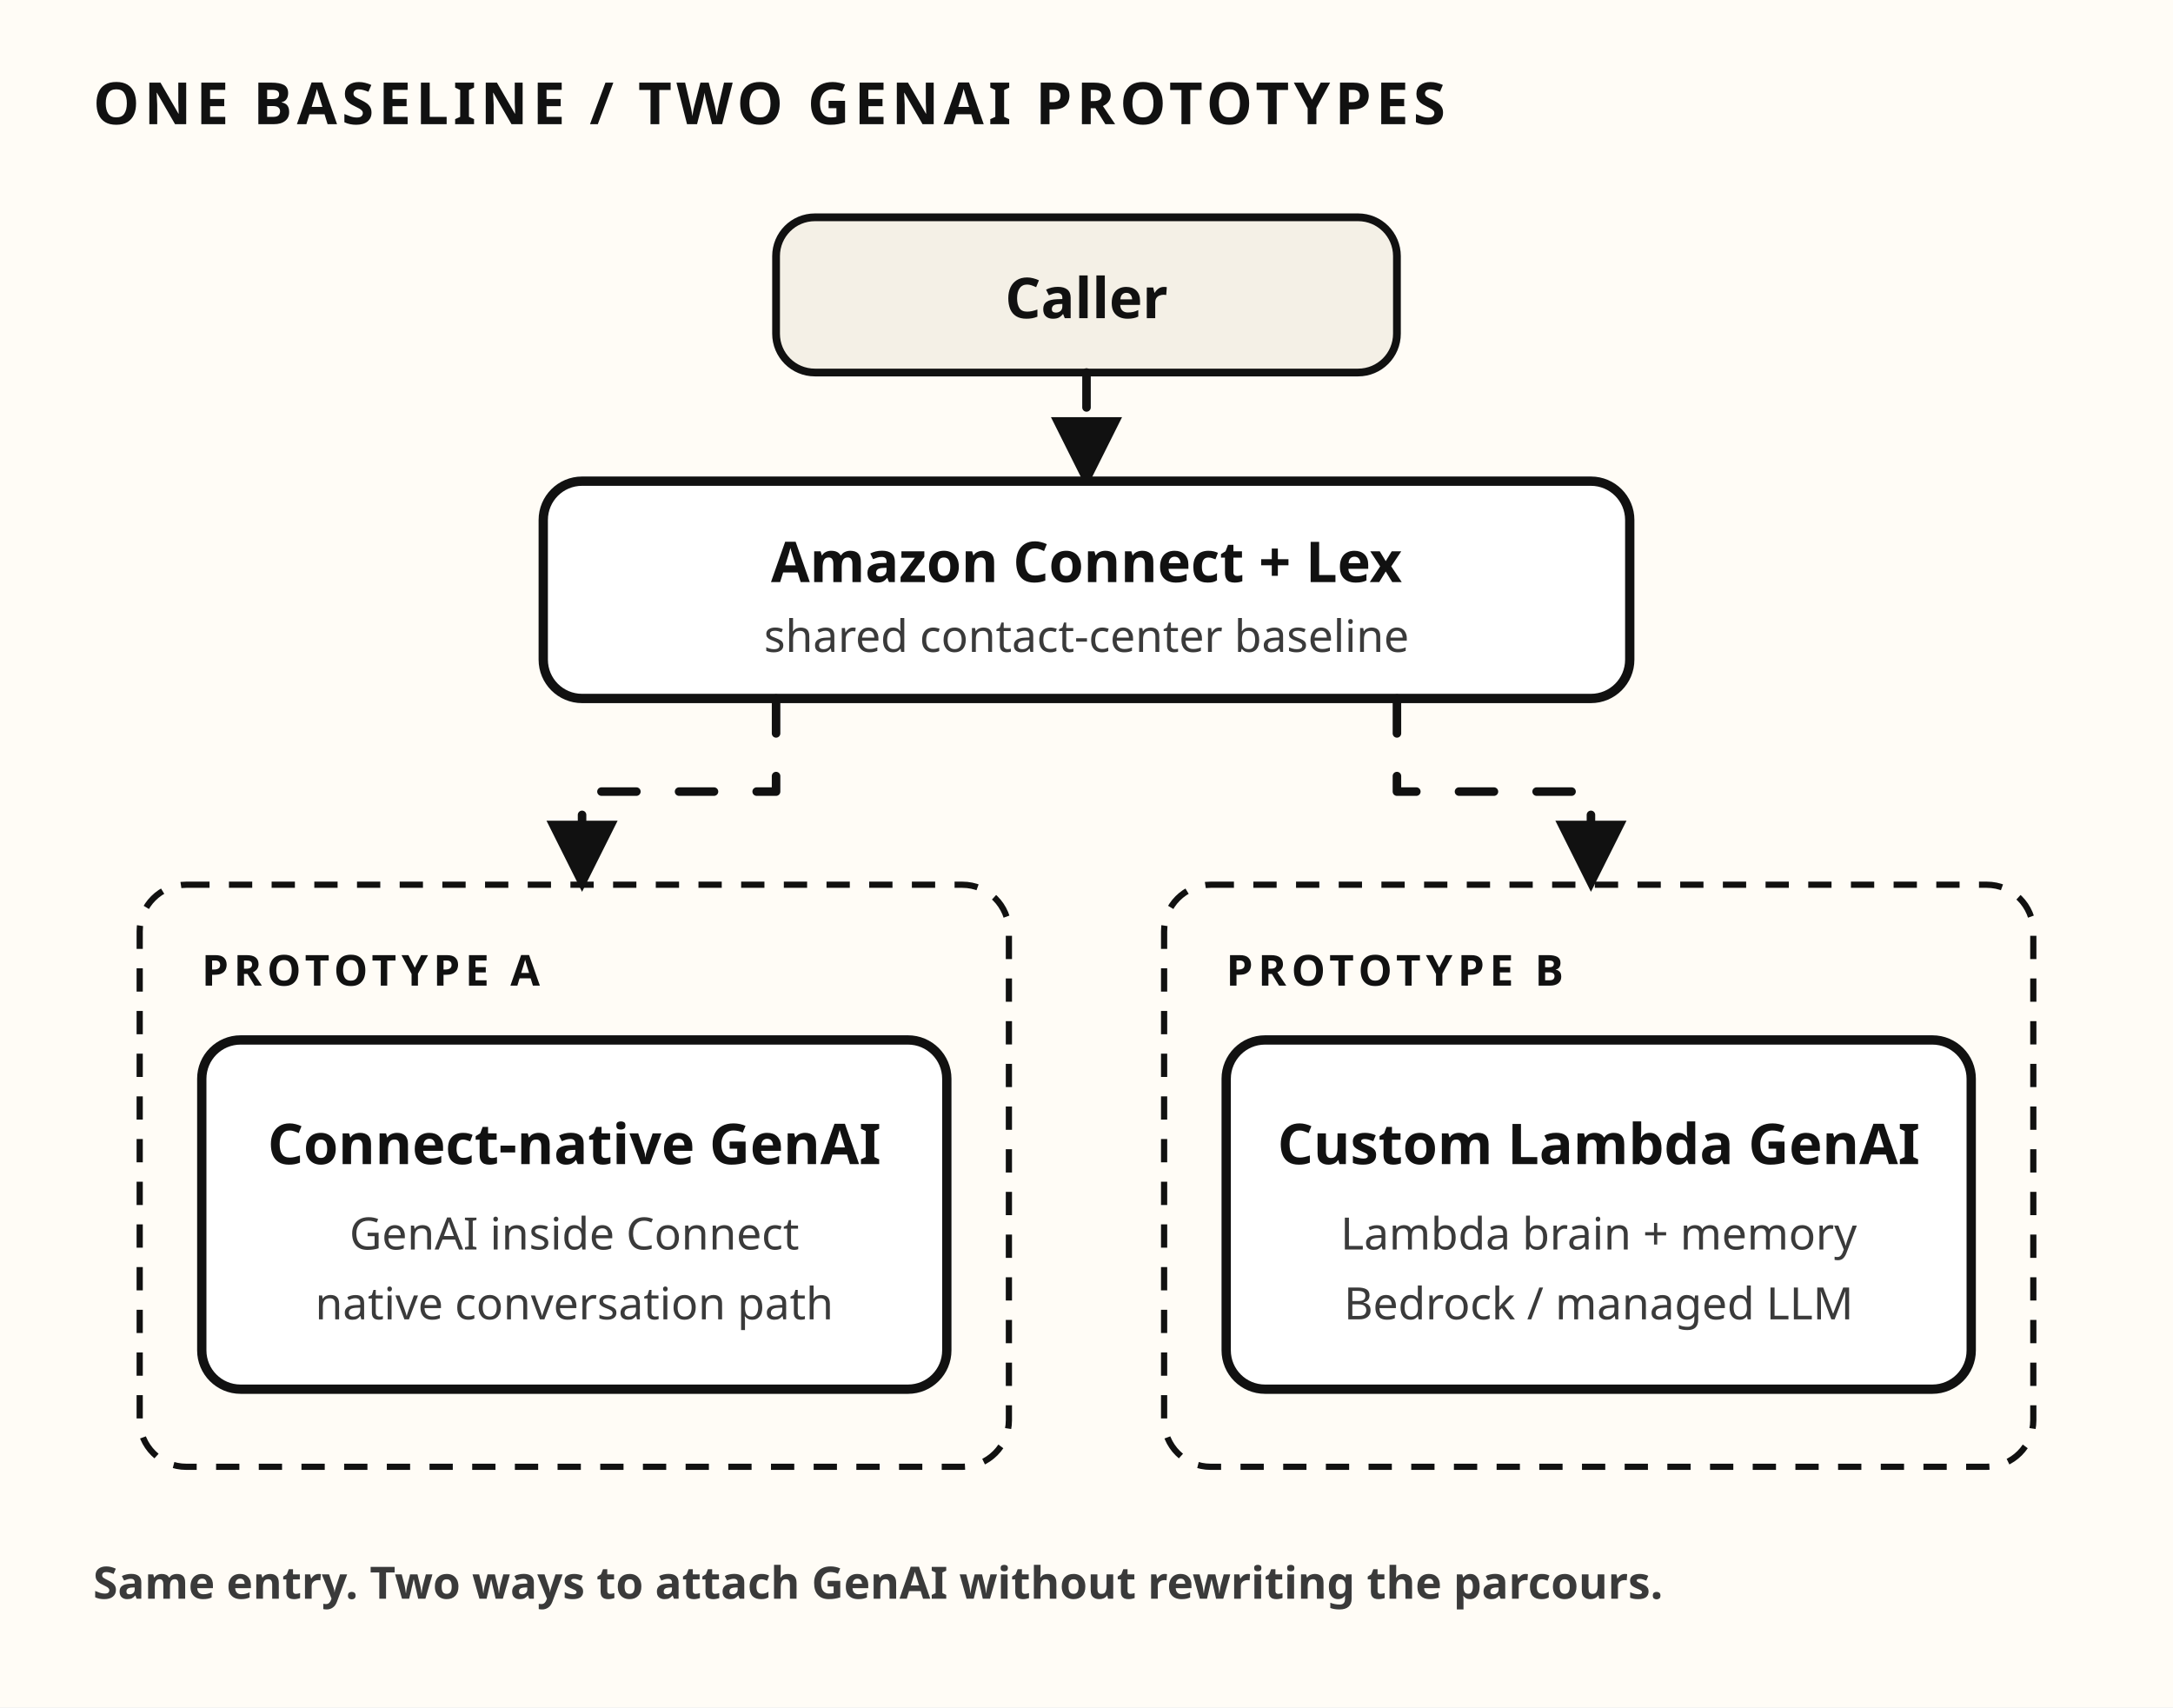
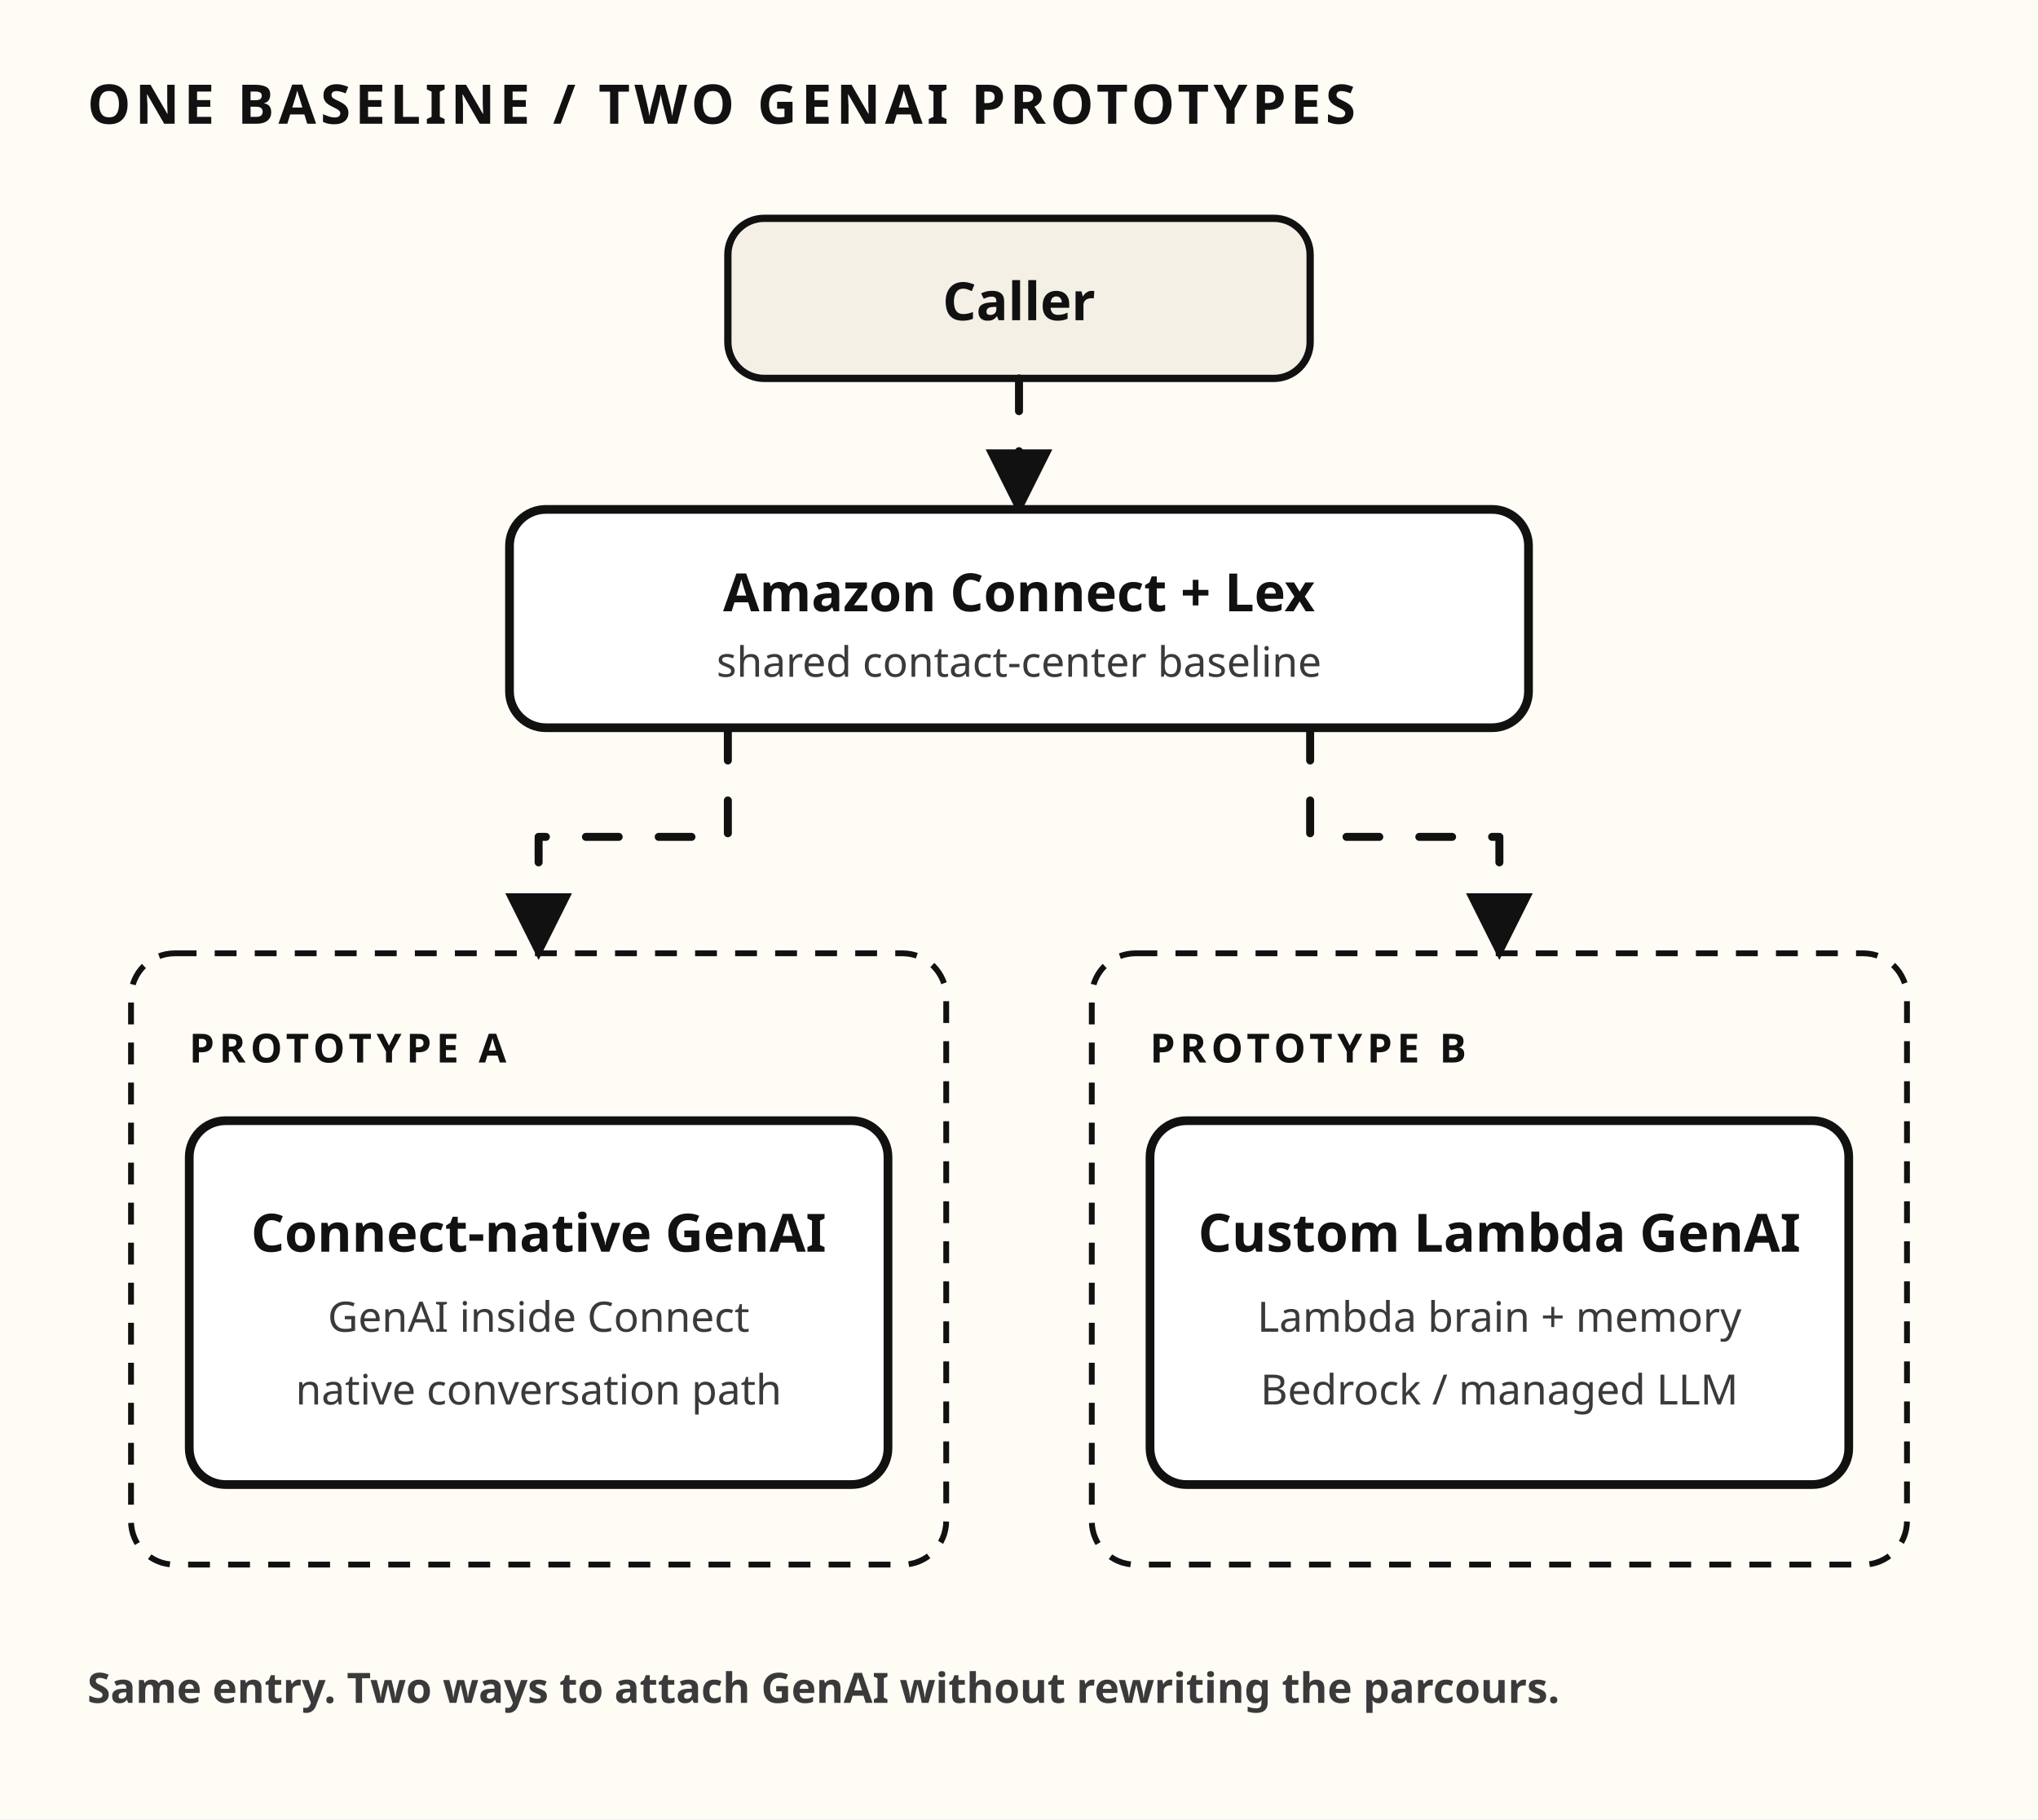
- <svg xmlns="http://www.w3.org/2000/svg" viewBox="0 0 560 440" role="img" aria-labelledby="t d">
+ <svg xmlns="http://www.w3.org/2000/svg" viewBox="0 0 560 500" role="img" aria-labelledby="t d">
  <defs>
    <marker id="a" viewBox="0 0 12 12" refX="10" refY="6" markerWidth="10" markerHeight="10" orient="auto-start-reverse">
      <path d="M1 1 L11 6 L1 11 Z" fill="#111" />
    </marker>
    <style>
      .bg { fill:#fffcf6; }
      .b { fill:#f4f0e6; stroke:#111; stroke-width:2; }
      .hi { fill:#fff; stroke:#111; stroke-width:2.4; }
      .out { fill:none; stroke:#111; stroke-width:1.6; stroke-dasharray:6 5; }
      .plane { fill:none; stroke:#111; stroke-width:1.8; stroke-dasharray:7 5; }
      .cloud { fill:none; stroke:#111; stroke-width:1.6; stroke-dasharray:6 5; }
      .title { font-family:Segoe UI,system-ui,sans-serif; font-size:15px; font-weight:800; letter-spacing:0.08em; fill:#111; }
      .lab { font-family:Segoe UI,system-ui,sans-serif; font-size:14.5px; font-weight:800; fill:#111; }
      .sub { font-family:Segoe UI,system-ui,sans-serif; font-size:11.5px; font-weight:500; fill:#3a3a3a; }
      .cap { font-family:Segoe UI,system-ui,sans-serif; font-size:11px; font-weight:800; letter-spacing:0.12em; fill:#111; }
      .line {
        stroke:#111; stroke-width:2.2; fill:none; marker-end:url(#a);
        stroke-linecap:round; stroke-linejoin:round;
        stroke-dasharray:9 11;
        animation: flow 1.05s linear infinite;
      }
      .line.ingest {
        stroke-dasharray: 4 16;
        animation: flow 1.7s linear infinite;
      }
      .line.return {
        stroke-dasharray: 10 8;
        animation: flow 0.85s linear infinite;
      }
      .line.stem {
        marker-end: none;
        stroke-dasharray: 9 11;
        animation: flow 1.05s linear infinite;
      }
+       .line.gate {
+         stroke-dasharray: 5 7;
+         animation: flow 1.2s linear infinite;
+       }
      .hi.pulse {
        animation: node-pulse 2.6s ease-in-out infinite;
      }
      .lbl.flow-lbl {
        animation: lbl-pulse 2.2s ease-in-out infinite;
      }
+       .chip { fill:#fff; stroke:#111; stroke-width:1.6; }
      .lbl { font-family:Segoe UI,system-ui,sans-serif; font-size:11px; font-weight:700; fill:#111; }
      .foot { font-family:Segoe UI,system-ui,sans-serif; font-size:11.5px; font-weight:600; fill:#3a3a3a; }
      @keyframes flow {
        to { stroke-dashoffset: -20; }
      }
      @keyframes node-pulse {
        0%, 100% { stroke-width: 2.4; }
        50% { stroke-width: 3.4; }
      }
      @keyframes lbl-pulse {
        0%, 100% { opacity: 0.55; }
        50% { opacity: 1; }
      }
      @media (prefers-reduced-motion: reduce) {
-         .line, .line.ingest, .line.return, .line.stem, .hi.pulse, .lbl.flow-lbl { animation: none; }
-         .line, .line.ingest, .line.return, .line.stem { stroke-dasharray: none; }
+         .line, .line.ingest, .line.return, .line.stem, .line.gate, .hi.pulse, .lbl.flow-lbl { animation: none; }
+         .line, .line.ingest, .line.return, .line.stem, .line.gate { stroke-dasharray: none; }
      }
    </style>
  </defs>
-   <rect class="bg" width="560" height="440" />
-   <text x="24" y="32" class="title">ONE BASELINE / TWO GENAI PROTOTYPES</text>
-   <rect class="b" x="200" y="56" width="160" height="40" rx="10" />
-   <text x="280" y="82" text-anchor="middle" class="lab">Caller</text>
-   <line class="line" x1="280" y1="96" x2="280" y2="124" />
-   <rect class="hi" x="140" y="124" width="280" height="56" rx="10" />
-   <text x="280" y="150" text-anchor="middle" class="lab">Amazon Connect + Lex</text>
-   <text x="280" y="168" text-anchor="middle" class="sub">shared contact-center baseline</text>
-   <path class="line" d="M200 180 V204 H150 V228" />
-   <path class="line" d="M360 180 V204 H410 V228" />
-   <rect class="out" x="36" y="228" width="224" height="150" rx="12" />
-   <text x="52" y="254" class="cap">PROTOTYPE A</text>
-   <rect class="hi" x="52" y="268" width="192" height="90" rx="10" />
-   <text x="148" y="300" text-anchor="middle" class="lab">Connect-native GenAI</text>
-   <text x="148" y="322" text-anchor="middle" class="sub">GenAI inside Connect</text>
-   <text x="148" y="340" text-anchor="middle" class="sub">native conversation path</text>
-   <rect class="out" x="300" y="228" width="224" height="150" rx="12" />
-   <text x="316" y="254" class="cap">PROTOTYPE B</text>
-   <rect class="hi" x="316" y="268" width="192" height="90" rx="10" />
-   <text x="412" y="300" text-anchor="middle" class="lab">Custom Lambda GenAI</text>
-   <text x="412" y="322" text-anchor="middle" class="sub">Lambda brain + memory</text>
-   <text x="412" y="340" text-anchor="middle" class="sub">Bedrock / managed LLM</text>
-   <text x="24" y="412" class="foot">Same entry. Two ways to attach GenAI without rewriting the parcours.</text>
+   <rect class="bg" width="560" height="500" />
+   <text x="24" y="34" class="title">ONE BASELINE / TWO GENAI PROTOTYPES</text>
+   <rect class="b" x="200" y="60" width="160" height="44" rx="10" />
+   <text x="280" y="88" text-anchor="middle" class="lab">Caller</text>
+   <line class="line" x1="280" y1="104" x2="280" y2="140" />
+   <rect class="hi" x="140" y="140" width="280" height="60" rx="10" />
+   <text x="280" y="168" text-anchor="middle" class="lab">Amazon Connect + Lex</text>
+   <text x="280" y="186" text-anchor="middle" class="sub">shared contact-center baseline</text>
+   <path class="line" d="M200 200 V230 H148 V262" />
+   <path class="line" d="M360 200 V230 H412 V262" />
+   <rect class="out" x="36" y="262" width="224" height="168" rx="12" />
+   <text x="52" y="292" class="cap">PROTOTYPE A</text>
+   <rect class="hi" x="52" y="308" width="192" height="100" rx="10" />
+   <text x="148" y="344" text-anchor="middle" class="lab">Connect-native GenAI</text>
+   <text x="148" y="366" text-anchor="middle" class="sub">GenAI inside Connect</text>
+   <text x="148" y="386" text-anchor="middle" class="sub">native conversation path</text>
+   <rect class="out" x="300" y="262" width="224" height="168" rx="12" />
+   <text x="316" y="292" class="cap">PROTOTYPE B</text>
+   <rect class="hi" x="316" y="308" width="192" height="100" rx="10" />
+   <text x="412" y="344" text-anchor="middle" class="lab">Custom Lambda GenAI</text>
+   <text x="412" y="366" text-anchor="middle" class="sub">Lambda brain + memory</text>
+   <text x="412" y="386" text-anchor="middle" class="sub">Bedrock / managed LLM</text>
+   <text x="24" y="468" class="foot">Same entry. Two ways to attach GenAI without rewriting the parcours.</text>
</svg>
